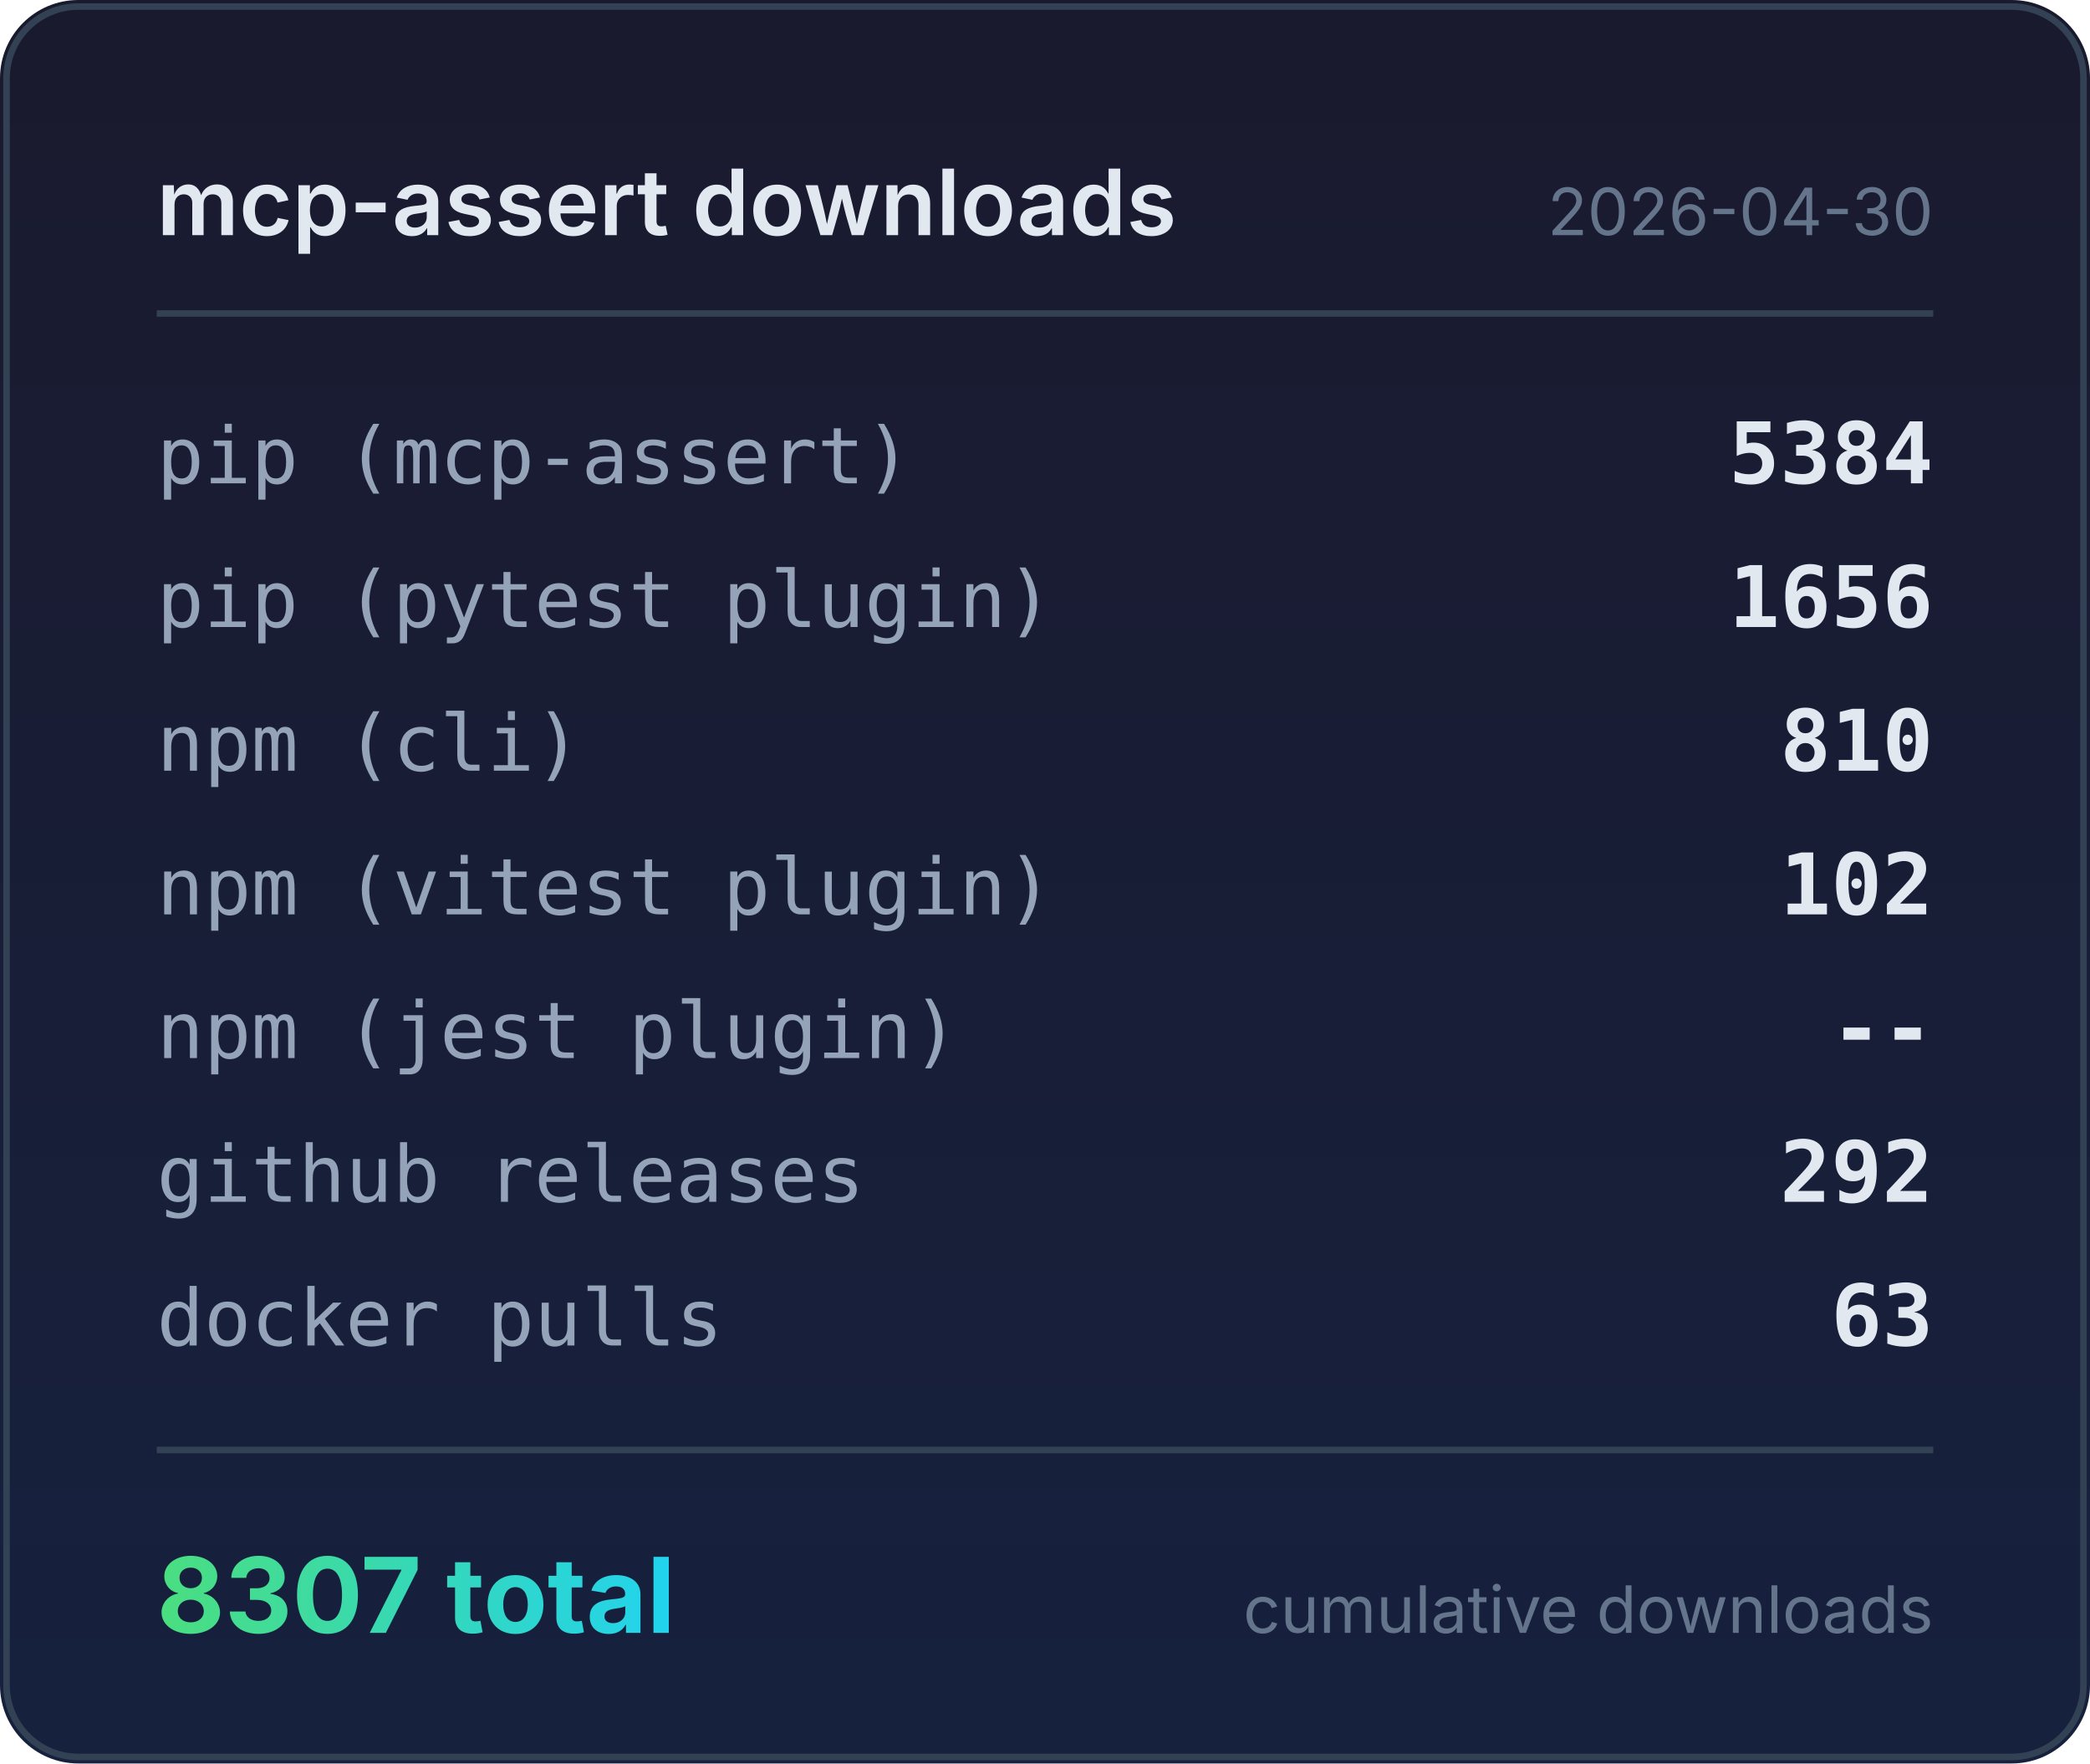
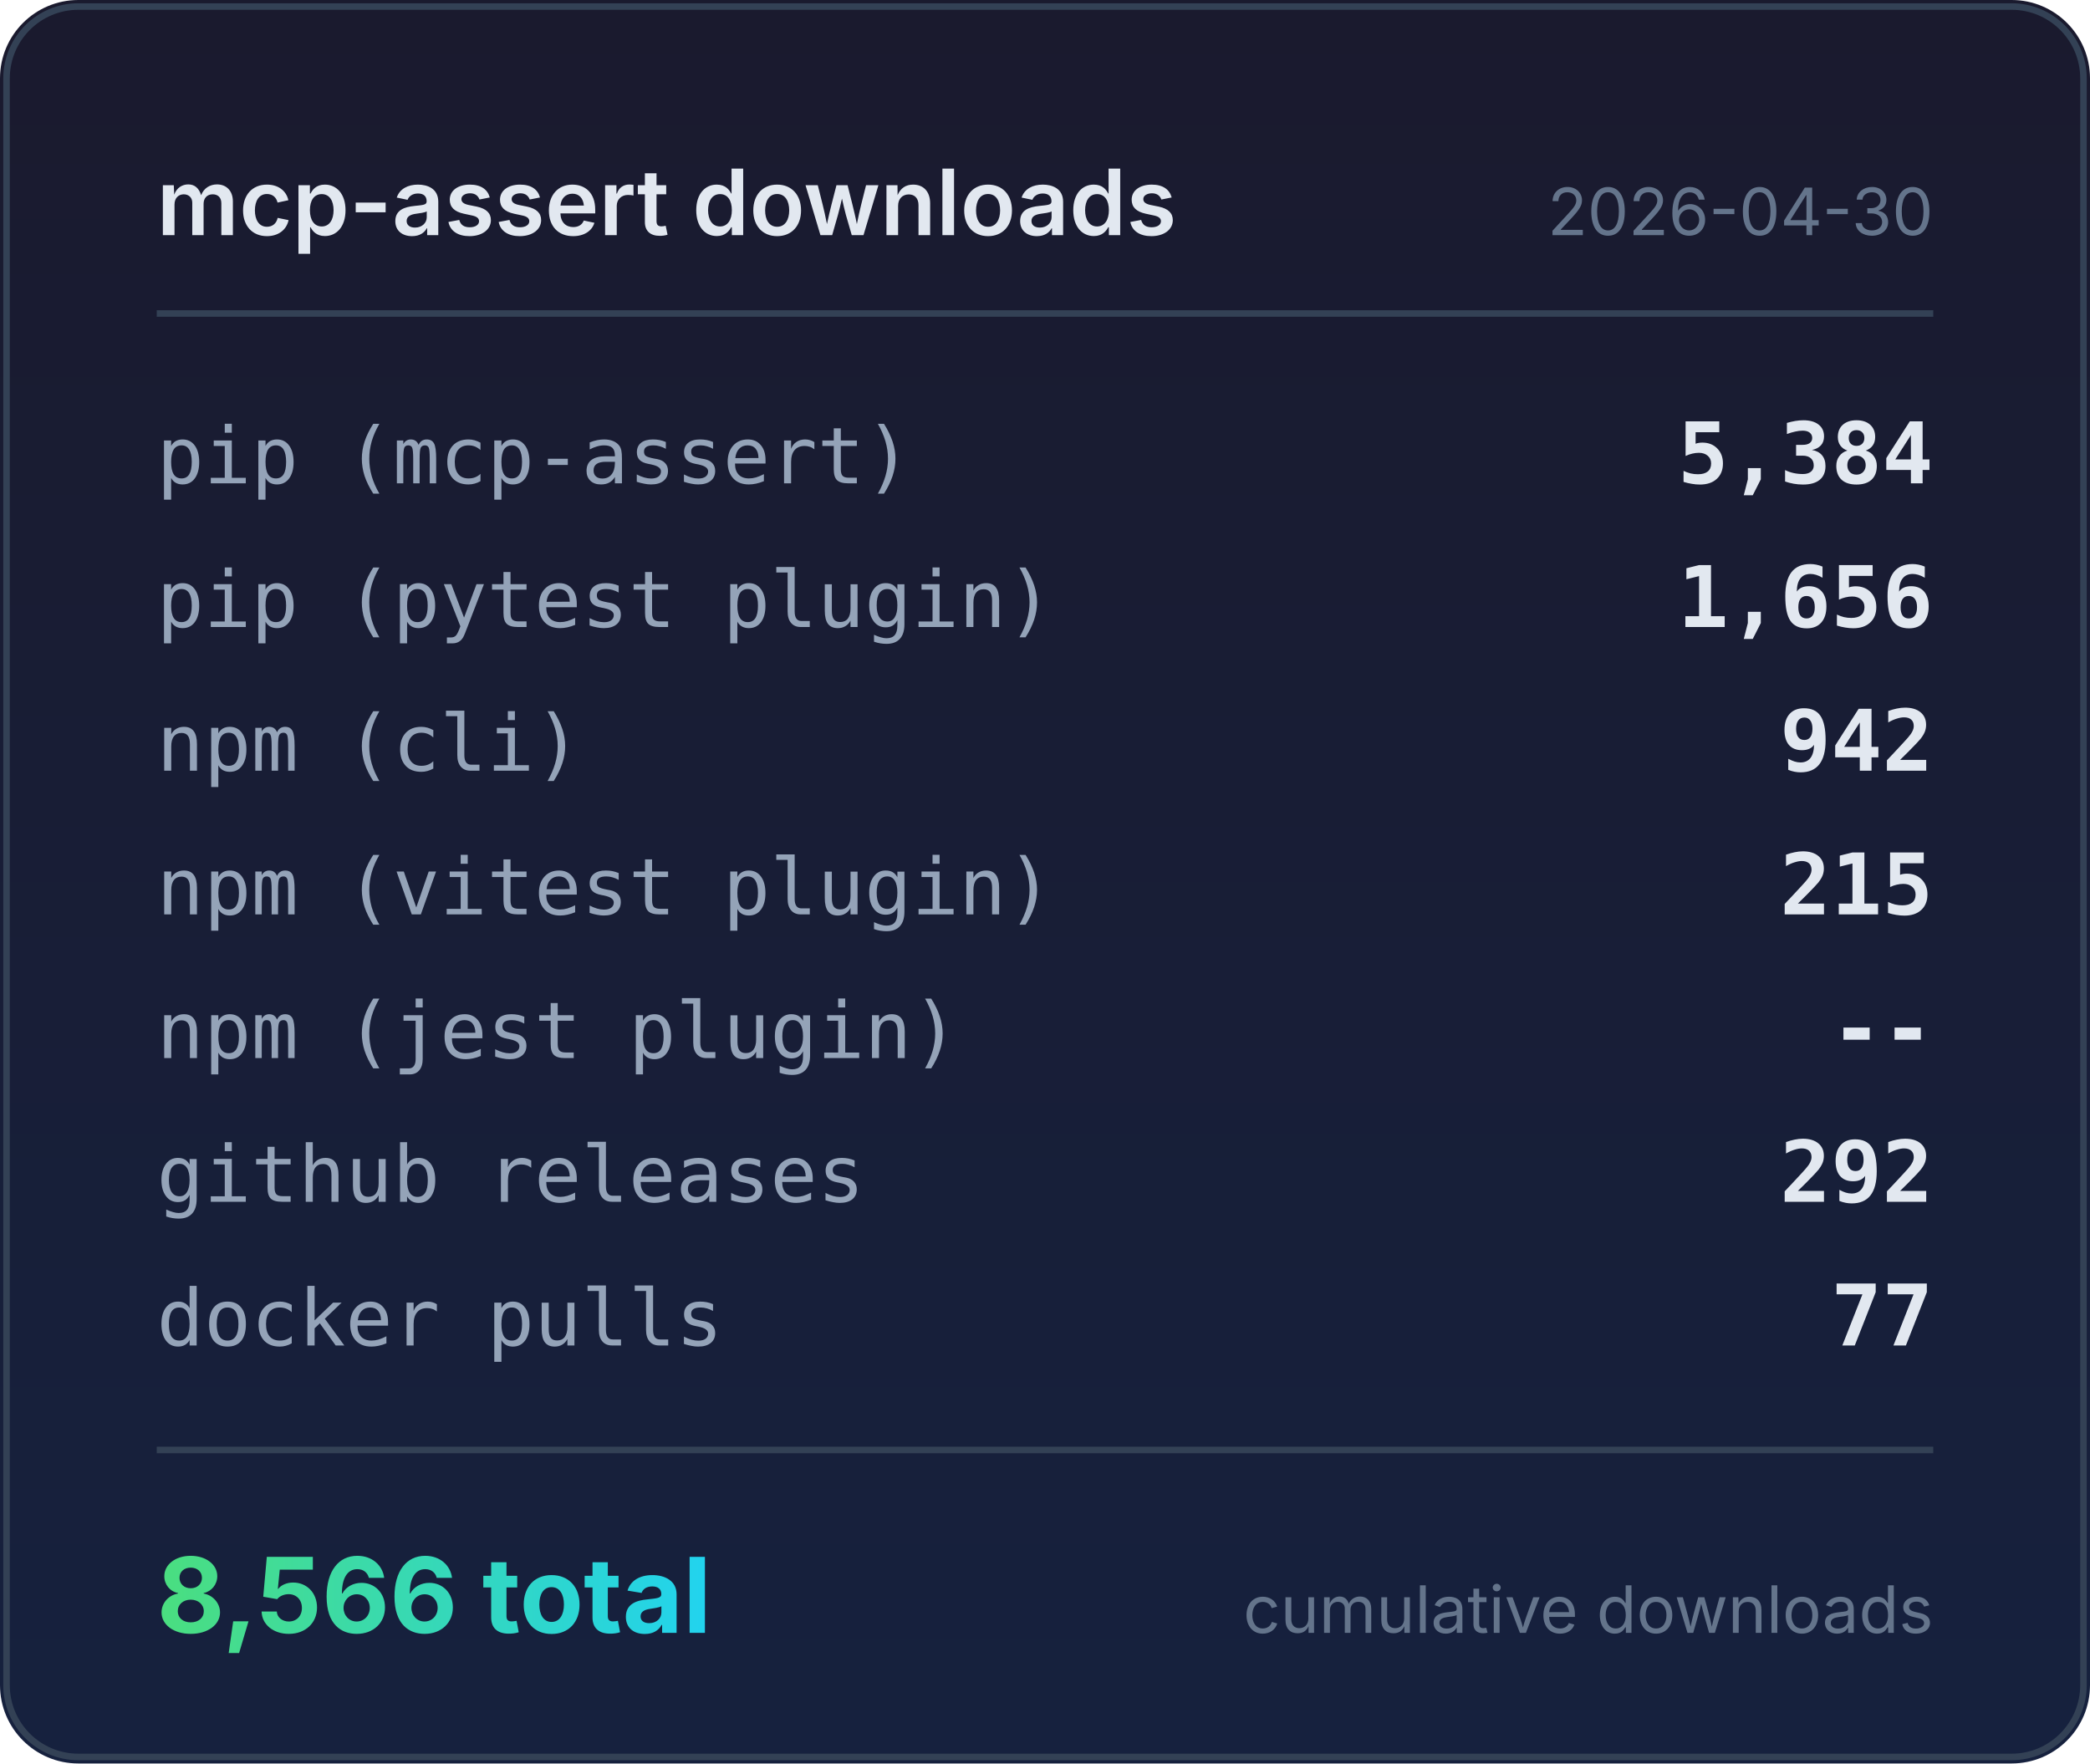
<svg xmlns="http://www.w3.org/2000/svg" width="320" height="270" viewBox="0 0 320 270">
  <defs>
    <linearGradient id="bg" x1="0" y1="0" x2="0" y2="1">
      <stop offset="0%" stop-color="#1a1a2e" />
      <stop offset="100%" stop-color="#16213e" />
    </linearGradient>
    <linearGradient id="accent" x1="0" y1="0" x2="1" y2="0">
      <stop offset="0%" stop-color="#4ade80" />
      <stop offset="100%" stop-color="#22d3ee" />
    </linearGradient>
  </defs>
  <rect width="320" height="270" rx="12" fill="url(#bg)" />
  <rect x="1" y="1" width="318" height="268" rx="11" fill="none" stroke="#334155" stroke-width="1" />
  <text x="24" y="36" fill="#e2e8f0" font-family="system-ui,-apple-system,sans-serif" font-size="14" font-weight="600">mcp-assert downloads</text>
  <text x="296" y="36" fill="#64748b" font-family="system-ui,-apple-system,sans-serif" font-size="10" text-anchor="end">2026-04-30</text>
  <line x1="24" y1="48" x2="296" y2="48" stroke="#334155" stroke-width="1" />
  <text x="24" y="74" fill="#94a3b8" font-family="ui-monospace,monospace" font-size="12">pip (mcp-assert)</text>
-   <text x="296" y="74" fill="#e2e8f0" font-family="ui-monospace,monospace" font-size="13" font-weight="600" text-anchor="end">5384</text>
+   <text x="296" y="74" fill="#e2e8f0" font-family="ui-monospace,monospace" font-size="13" font-weight="600" text-anchor="end">5,384</text>
  <text x="24" y="96" fill="#94a3b8" font-family="ui-monospace,monospace" font-size="12">pip (pytest plugin)</text>
-   <text x="296" y="96" fill="#e2e8f0" font-family="ui-monospace,monospace" font-size="13" font-weight="600" text-anchor="end">1656</text>
+   <text x="296" y="96" fill="#e2e8f0" font-family="ui-monospace,monospace" font-size="13" font-weight="600" text-anchor="end">1,656</text>
  <text x="24" y="118" fill="#94a3b8" font-family="ui-monospace,monospace" font-size="12">npm (cli)</text>
-   <text x="296" y="118" fill="#e2e8f0" font-family="ui-monospace,monospace" font-size="13" font-weight="600" text-anchor="end">810</text>
+   <text x="296" y="118" fill="#e2e8f0" font-family="ui-monospace,monospace" font-size="13" font-weight="600" text-anchor="end">942</text>
  <text x="24" y="140" fill="#94a3b8" font-family="ui-monospace,monospace" font-size="12">npm (vitest plugin)</text>
-   <text x="296" y="140" fill="#e2e8f0" font-family="ui-monospace,monospace" font-size="13" font-weight="600" text-anchor="end">102</text>
+   <text x="296" y="140" fill="#e2e8f0" font-family="ui-monospace,monospace" font-size="13" font-weight="600" text-anchor="end">215</text>
  <text x="24" y="162" fill="#94a3b8" font-family="ui-monospace,monospace" font-size="12">npm (jest plugin)</text>
  <text x="296" y="162" fill="#e2e8f0" font-family="ui-monospace,monospace" font-size="13" font-weight="600" text-anchor="end">--</text>
  <text x="24" y="184" fill="#94a3b8" font-family="ui-monospace,monospace" font-size="12">github releases</text>
  <text x="296" y="184" fill="#e2e8f0" font-family="ui-monospace,monospace" font-size="13" font-weight="600" text-anchor="end">292</text>
  <text x="24" y="206" fill="#94a3b8" font-family="ui-monospace,monospace" font-size="12">docker pulls</text>
-   <text x="296" y="206" fill="#e2e8f0" font-family="ui-monospace,monospace" font-size="13" font-weight="600" text-anchor="end">63</text>
+   <text x="296" y="206" fill="#e2e8f0" font-family="ui-monospace,monospace" font-size="13" font-weight="600" text-anchor="end">77</text>
  <line x1="24" y1="222" x2="296" y2="222" stroke="#334155" stroke-width="1" />
-   <text x="24" y="250" fill="url(#accent)" font-family="system-ui,-apple-system,sans-serif" font-size="16" font-weight="700">8307 total</text>
+   <text x="24" y="250" fill="url(#accent)" font-family="system-ui,-apple-system,sans-serif" font-size="16" font-weight="700">8,566 total</text>
  <text x="296" y="250" fill="#64748b" font-family="system-ui,-apple-system,sans-serif" font-size="10" text-anchor="end">cumulative downloads</text>
</svg>
